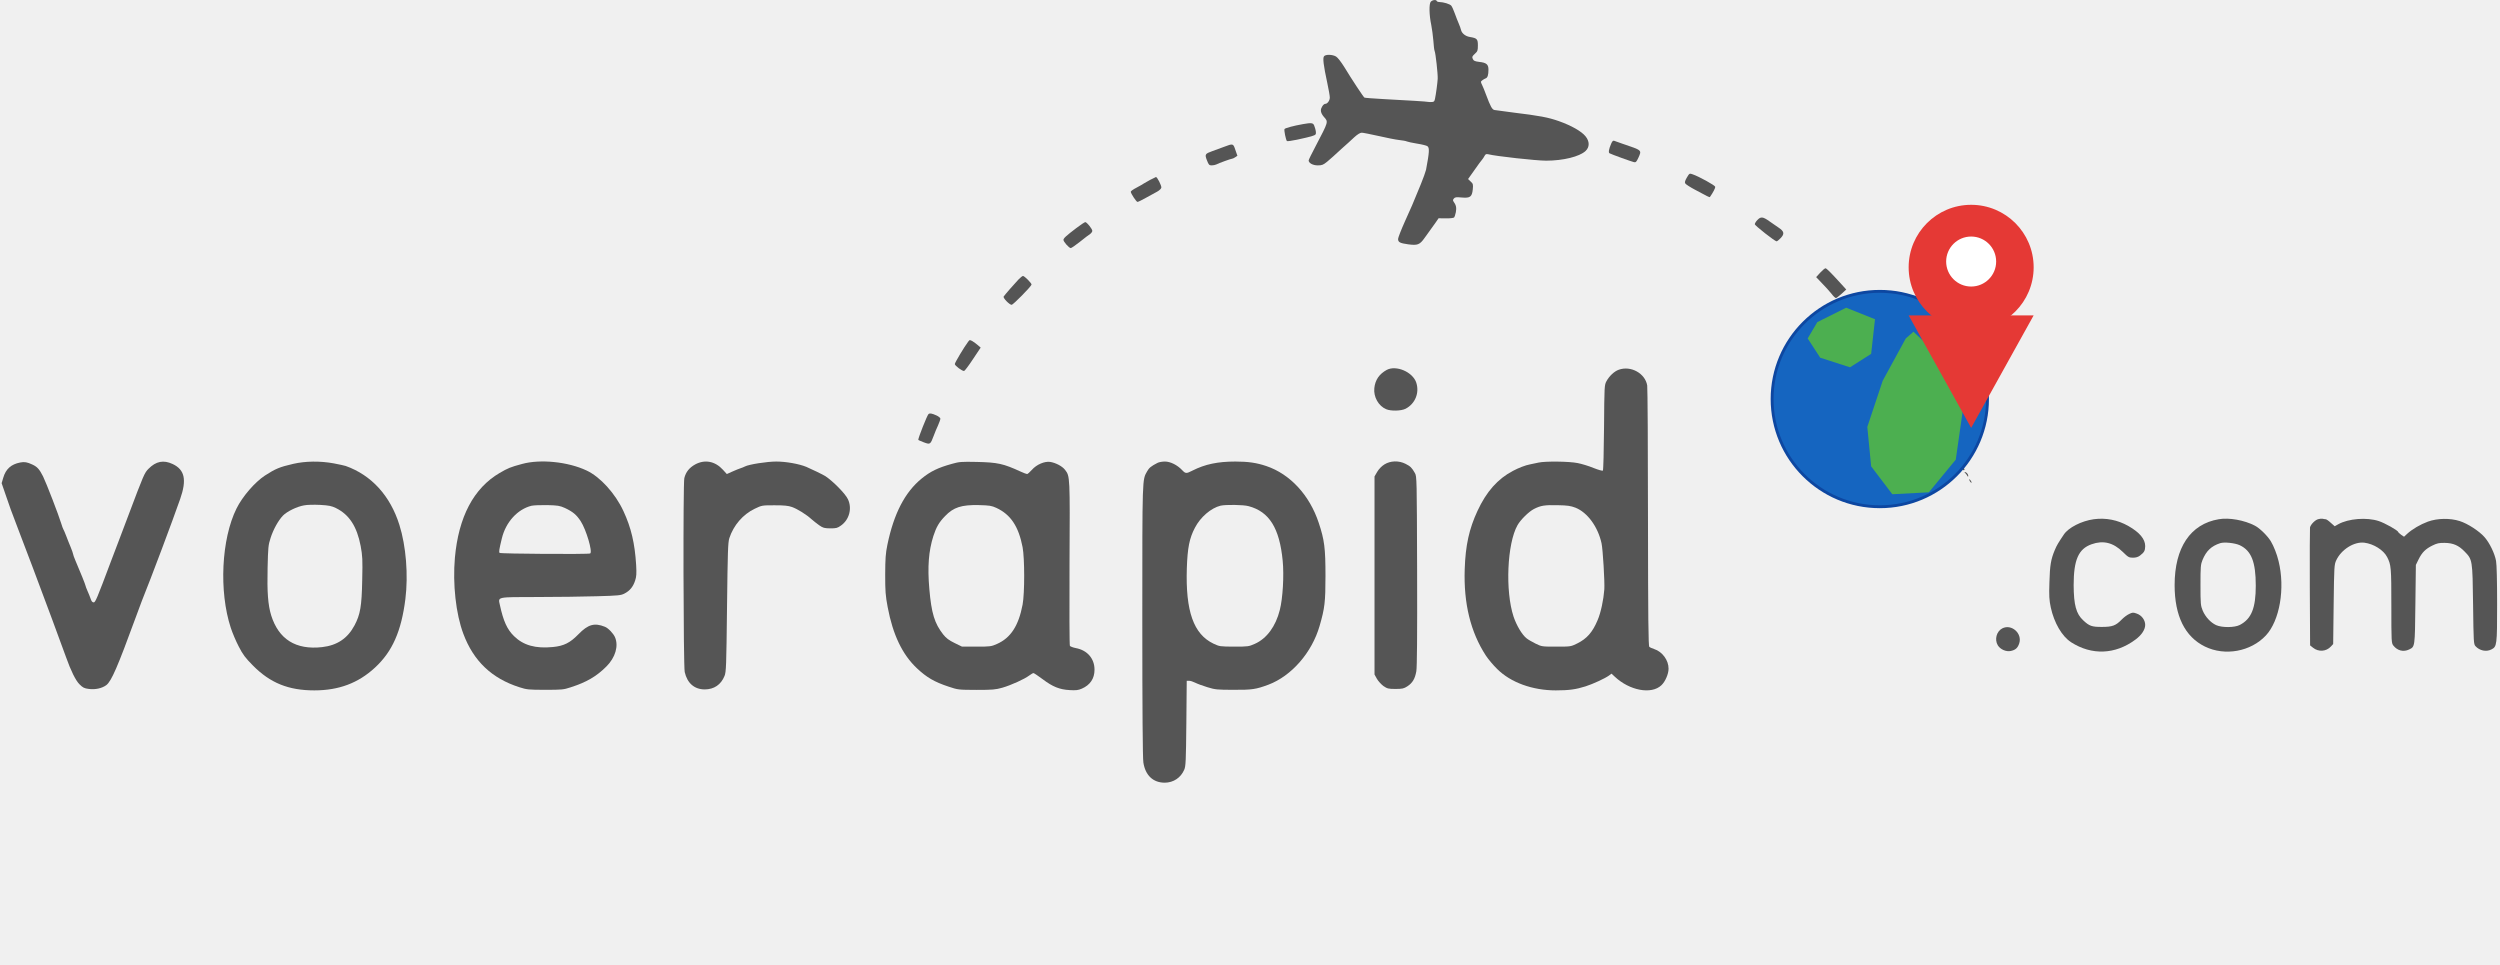
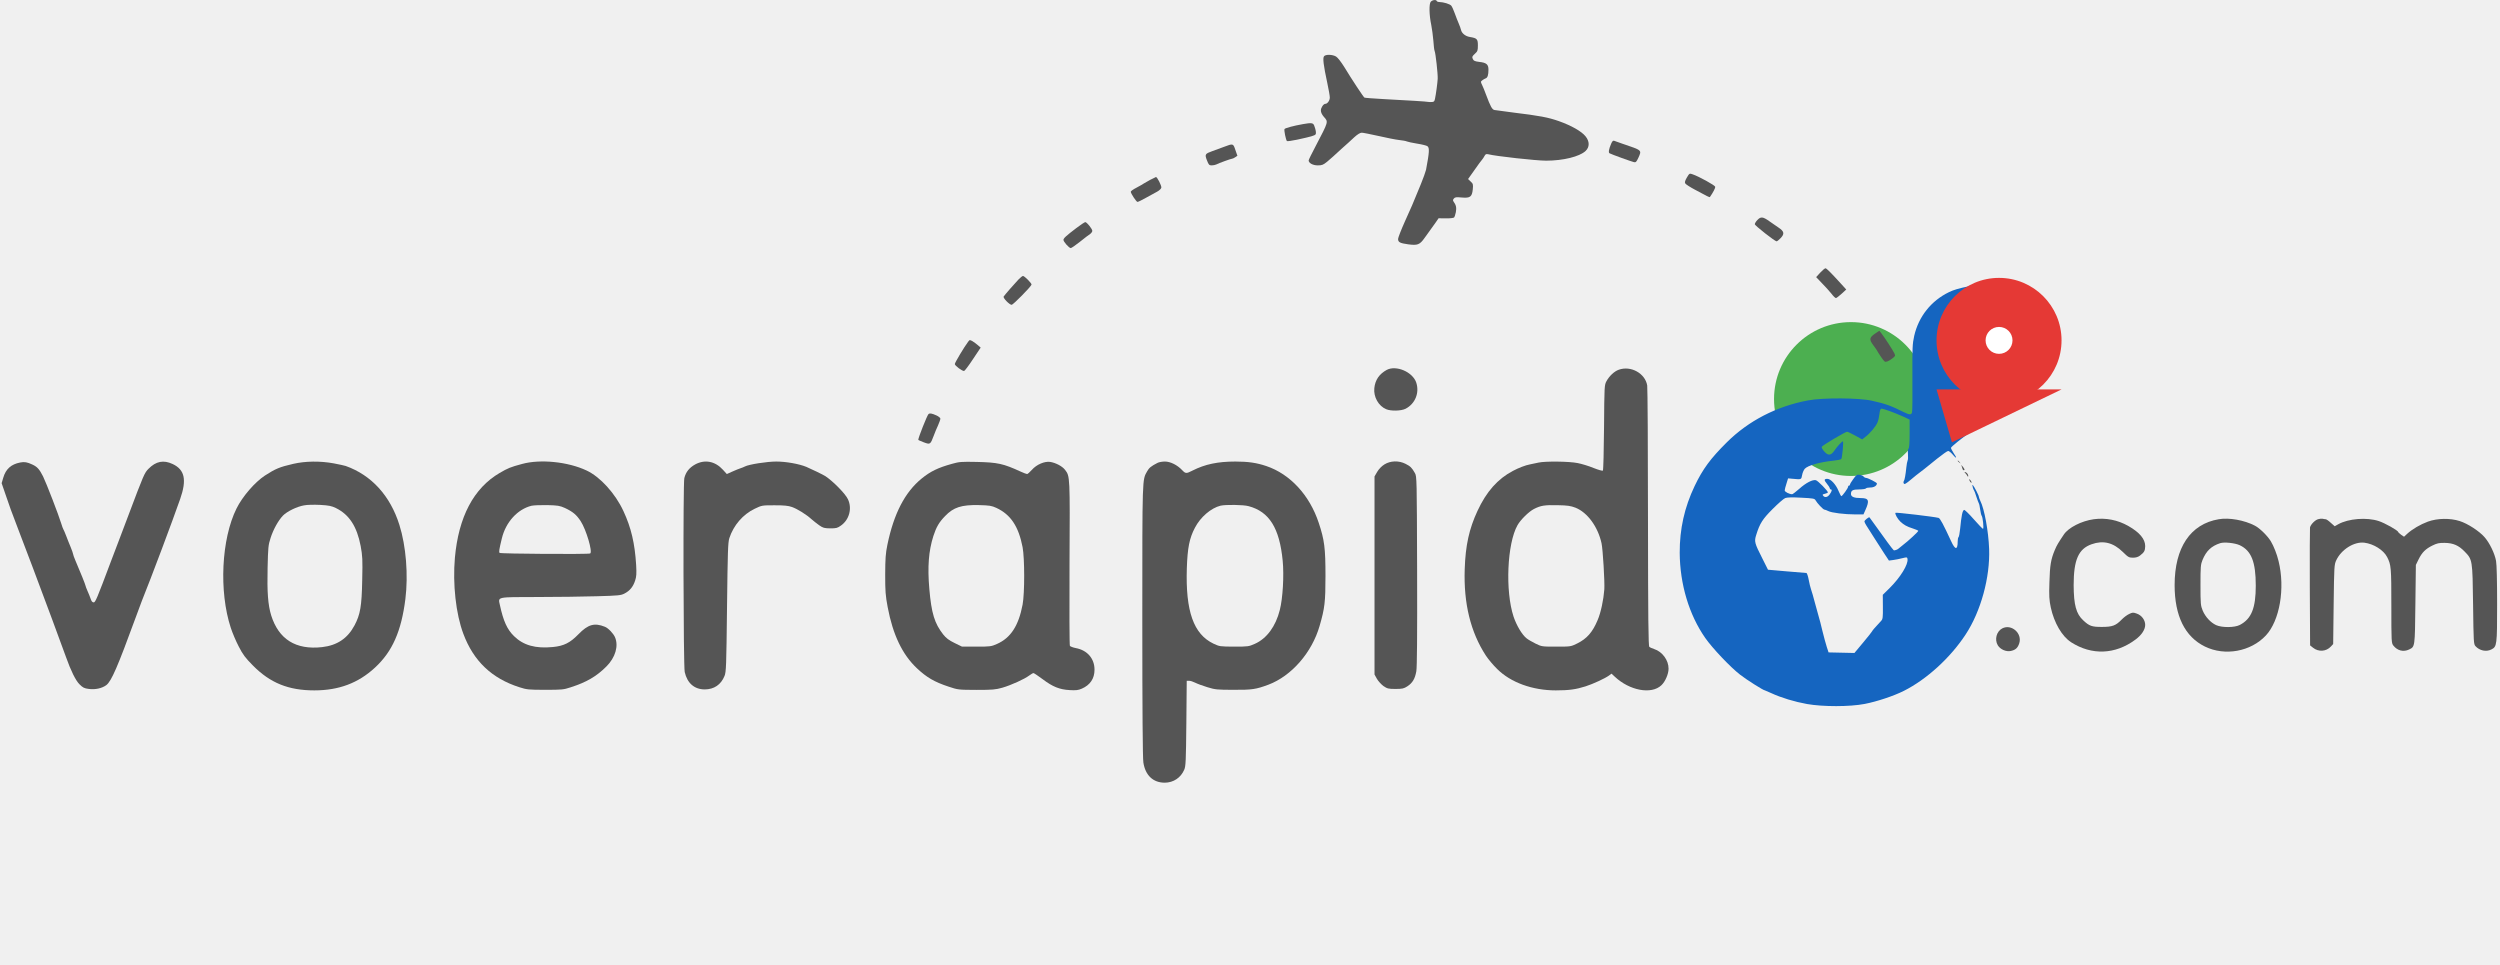
<svg xmlns="http://www.w3.org/2000/svg" viewBox="0 0 2600 1003" preserveAspectRatio="xMidYMid meet">
-   <defs>
-     <clipPath id="globe-clip">
-       <circle cx="1955" cy="415" r="112" />
-     </clipPath>
-   </defs>
  <g transform="translate(0,1003) scale(0.1,-0.1)" fill="#555555" stroke="none">
    <path d="M14880 10012 c-19 -21 -17 -138 5 -241 8 -41 18 -115 22 -165 3 -50 9 -98 13 -106 10 -19 35 -243 32 -290 -2 -41 -18 -160 -28 -207 -5 -27 -11 -33 -33 -34 -14 -1 -30 0 -36 1 -13 4 -208 16 -458 29 -108 6 -202 13 -207 16 -11 7 -132 190 -210 319 -32 51 -67 97 -85 108 -37 22 -108 24 -125 3 -15 -18 -6 -93 34 -279 14 -65 26 -133 26 -150 0 -32 -25 -66 -47 -66 -19 0 -46 -40 -46 -69 0 -19 11 -43 31 -66 48 -54 51 -44 -86 -306 -40 -75 -72 -141 -72 -147 0 -28 44 -52 95 -52 44 0 56 5 97 38 25 21 53 45 61 53 8 8 50 46 93 85 43 38 101 90 129 117 33 30 61 47 77 47 14 0 92 -16 174 -34 82 -19 178 -38 214 -42 36 -4 72 -10 81 -15 9 -4 57 -15 108 -23 51 -8 99 -20 107 -27 22 -18 19 -62 -15 -244 -5 -22 -29 -89 -54 -150 -25 -60 -53 -128 -62 -150 -21 -53 -22 -55 -104 -238 -39 -87 -71 -169 -71 -182 0 -34 19 -44 105 -56 98 -13 120 -5 171 67 22 30 50 70 64 89 14 19 38 52 53 74 l28 41 76 -1 c41 -1 80 4 85 9 6 6 14 31 19 56 8 46 3 72 -23 108 -9 13 -9 20 2 33 12 15 26 16 81 11 88 -8 108 6 116 85 5 52 3 58 -22 81 l-27 26 66 93 c36 52 72 101 80 109 7 8 19 26 25 38 10 19 18 22 37 18 82 -21 501 -67 604 -67 177 0 347 42 410 101 43 40 43 100 -1 153 -42 52 -149 112 -276 157 -114 40 -200 56 -478 90 -93 12 -180 24 -193 26 -24 5 -41 36 -87 159 -14 39 -33 85 -42 103 -15 31 -15 33 3 47 10 8 26 17 35 20 20 7 29 35 29 91 0 54 -21 72 -94 80 -48 6 -60 11 -69 31 -9 21 -7 27 21 53 29 26 32 34 32 88 0 65 -9 75 -81 87 -47 7 -85 37 -94 72 -3 15 -14 45 -24 68 -10 22 -28 69 -41 105 -13 36 -29 72 -37 81 -14 17 -79 37 -123 38 -14 0 -26 5 -28 11 -6 16 -45 11 -62 -8z" />
    <path d="M13550 8739 c-97 -17 -185 -41 -191 -51 -7 -11 14 -114 25 -125 3 -4 50 3 104 14 148 32 186 43 194 56 8 13 3 45 -14 90 -11 30 -29 32 -118 16z" />
    <path d="M16755 8533 c-23 -54 -29 -89 -16 -97 14 -9 229 -87 256 -93 17 -4 25 5 44 46 36 81 42 76 -165 146 -39 14 -78 27 -87 31 -12 4 -20 -5 -32 -33z" />
    <path d="M12730 8503 c-36 -14 -90 -34 -120 -44 -78 -28 -82 -34 -58 -96 18 -47 24 -53 49 -53 16 0 37 4 47 9 26 14 156 61 168 61 5 0 19 7 31 15 l22 15 -21 60 c-23 69 -23 69 -118 33z" />
    <path d="M17543 8183 c-19 -33 -24 -50 -16 -61 5 -9 50 -38 99 -64 131 -71 153 -82 157 -77 33 47 58 94 55 107 -3 15 -169 107 -237 130 -30 11 -32 9 -58 -35z" />
    <path d="M11961 8159 c-29 -16 -58 -32 -65 -37 -6 -5 -39 -24 -73 -42 -35 -18 -63 -37 -63 -44 0 -18 58 -106 70 -106 6 0 46 19 88 43 42 24 95 53 117 64 23 13 41 30 43 42 3 20 -44 112 -56 110 -4 -1 -31 -15 -61 -30z" />
    <path d="M18277 7742 c-15 -15 -27 -35 -27 -44 0 -14 209 -178 227 -178 5 0 24 15 42 34 42 44 37 70 -22 109 -23 16 -67 46 -97 67 -66 47 -88 49 -123 12z" />
    <path d="M11195 7659 c-109 -83 -135 -107 -135 -124 0 -19 58 -85 76 -85 7 0 51 30 96 66 46 37 93 73 106 81 12 9 22 23 22 32 0 20 -57 91 -73 91 -7 0 -48 -28 -92 -61z" />
    <path d="M18930 7194 l-42 -46 59 -62 c33 -33 77 -82 98 -108 20 -27 42 -48 49 -48 6 1 33 21 59 45 l48 44 -48 53 c-114 125 -157 168 -168 168 -7 0 -32 -21 -55 -46z" />
    <path d="M10591 7122 c-41 -43 -142 -159 -153 -176 -9 -14 60 -86 83 -86 16 0 199 186 207 210 4 12 -73 90 -89 90 -6 0 -28 -17 -48 -38z" />
-     <path fill="none" d="M20475 7053 c-107 -23 -158 -38 -205 -61 -186 -90 -316 -254 -362 -454 -19 -86 -20 -120 -19 -435 2 -189 0 -352 -4 -363 -8 -26 -27 -25 -84 3 -129 65 -191 88 -331 119 -133 31 -513 33 -665 4 -328 -61 -620 -212 -846 -436 -170 -169 -250 -277 -335 -455 -106 -222 -156 -448 -155 -694 2 -326 97 -644 265 -885 73 -105 260 -303 362 -382 68 -53 243 -164 259 -164 2 0 32 -13 67 -29 101 -47 243 -90 372 -113 166 -29 442 -29 598 1 125 24 301 82 408 136 237 119 484 344 643 587 158 240 255 595 244 889 -7 184 -49 416 -92 501 -8 17 -15 36 -15 42 0 13 -48 106 -62 121 -6 6 -7 -1 -2 -20 4 -16 10 -32 14 -35 3 -3 14 -32 24 -65 11 -33 22 -64 26 -70 4 -5 10 -35 14 -65 4 -30 11 -59 16 -65 11 -14 24 -135 13 -135 -4 0 -48 45 -97 101 -48 55 -93 98 -99 96 -17 -5 -28 -56 -42 -200 -4 -43 -12 -80 -16 -83 -5 -3 -9 -23 -9 -44 0 -93 -26 -92 -69 3 -80 173 -114 237 -130 241 -45 12 -441 59 -448 53 -9 -9 22 -65 51 -92 35 -33 68 -52 129 -71 31 -10 57 -21 57 -25 0 -9 -108 -109 -158 -146 -20 -15 -39 -31 -42 -34 -12 -14 -47 -27 -56 -21 -5 4 -34 41 -64 82 -29 41 -83 116 -119 165 -36 50 -66 92 -68 94 -5 8 -53 -30 -53 -42 0 -6 9 -25 20 -42 27 -41 38 -58 89 -140 25 -38 67 -105 95 -148 l51 -77 45 6 c25 3 68 12 95 19 47 12 50 11 53 -8 10 -56 -74 -192 -185 -302 l-72 -71 1 -125 c1 -111 -1 -128 -18 -146 -57 -61 -94 -103 -94 -108 0 -3 -41 -55 -92 -116 l-92 -110 -134 3 -135 3 -18 55 c-10 30 -30 105 -45 165 -14 61 -32 130 -40 155 -7 25 -25 90 -40 145 -14 55 -32 116 -39 135 -7 19 -18 65 -25 103 -7 37 -17 67 -24 68 -6 0 -98 8 -205 17 l-194 17 -57 114 c-84 165 -87 179 -65 249 37 119 66 164 171 269 56 56 114 107 130 113 19 8 75 9 167 4 122 -6 139 -9 148 -26 17 -31 80 -98 93 -98 6 0 24 -7 40 -15 34 -18 170 -35 283 -35 l83 0 19 43 c46 101 37 127 -45 127 -71 0 -104 13 -104 43 0 37 19 47 86 47 35 0 66 5 69 10 3 6 25 10 47 10 37 0 67 18 68 42 0 10 -95 58 -113 58 -8 0 -20 6 -26 14 -6 8 -25 16 -42 18 -26 4 -34 -1 -64 -43 -19 -25 -35 -52 -35 -58 0 -6 -4 -11 -10 -11 -5 0 -10 -6 -10 -13 0 -14 -60 -97 -70 -97 -4 0 -17 25 -30 56 -27 66 -81 124 -115 124 -36 0 -37 -13 -5 -51 16 -19 29 -40 30 -46 0 -7 5 -13 10 -13 16 0 12 -19 -11 -51 -22 -31 -50 -37 -68 -15 -10 12 -6 15 19 21 16 4 30 10 30 14 0 16 -103 121 -125 127 -34 8 -103 -27 -173 -90 -35 -31 -68 -56 -74 -56 -28 0 -78 25 -77 40 0 8 8 40 18 70 l17 55 44 -4 c96 -9 93 -10 102 38 4 24 17 54 28 66 32 34 153 69 298 84 40 4 77 12 81 17 10 11 26 184 17 184 -10 0 -59 -53 -86 -93 -37 -55 -66 -59 -106 -14 -19 20 -31 42 -28 50 5 14 246 157 264 157 6 0 44 -18 84 -40 l73 -40 36 29 c48 37 107 108 123 148 8 17 17 57 20 87 5 42 11 56 23 56 22 -1 131 -41 219 -80 l72 -34 0 -147 c0 -94 -4 -150 -11 -154 -6 -4 -9 -28 -6 -59 2 -28 1 -58 -4 -66 -4 -9 -10 -40 -13 -70 -8 -80 -18 -134 -27 -145 -4 -6 -4 -17 1 -24 6 -11 23 -1 72 40 35 30 77 63 92 74 30 22 38 28 181 144 55 44 107 81 116 81 8 0 29 -16 45 -35 41 -50 51 -43 14 9 -16 25 -30 51 -30 58 0 11 118 106 206 166 11 7 55 37 98 67 44 30 86 55 93 55 7 0 13 3 13 8 0 4 26 20 58 37 95 49 235 135 266 163 41 39 108 128 145 194 48 85 71 170 78 285 7 125 -10 209 -69 333 -34 71 -56 100 -132 175 -116 115 -203 163 -354 194 -51 11 -177 13 -217 4z m213 -432 c51 -26 103 -75 126 -119 28 -55 36 -149 16 -209 -43 -132 -182 -211 -319 -182 -132 29 -215 131 -216 264 0 122 65 219 178 262 48 19 164 10 215 -16z" />
+     <circle fill="#4CAF50" cx="19250" cy="5880" r="800" />
+     <path fill="#1565C0" d="M20475 7053 c-107 -23 -158 -38 -205 -61 -186 -90 -316 -254 -362 -454 -19 -86 -20 -120 -19 -435 2 -189 0 -352 -4 -363 -8 -26 -27 -25 -84 3 -129 65 -191 88 -331 119 -133 31 -513 33 -665 4 -328 -61 -620 -212 -846 -436 -170 -169 -250 -277 -335 -455 -106 -222 -156 -448 -155 -694 2 -326 97 -644 265 -885 73 -105 260 -303 362 -382 68 -53 243 -164 259 -164 2 0 32 -13 67 -29 101 -47 243 -90 372 -113 166 -29 442 -29 598 1 125 24 301 82 408 136 237 119 484 344 643 587 158 240 255 595 244 889 -7 184 -49 416 -92 501 -8 17 -15 36 -15 42 0 13 -48 106 -62 121 -6 6 -7 -1 -2 -20 4 -16 10 -32 14 -35 3 -3 14 -32 24 -65 11 -33 22 -64 26 -70 4 -5 10 -35 14 -65 4 -30 11 -59 16 -65 11 -14 24 -135 13 -135 -4 0 -48 45 -97 101 -48 55 -93 98 -99 96 -17 -5 -28 -56 -42 -200 -4 -43 -12 -80 -16 -83 -5 -3 -9 -23 -9 -44 0 -93 -26 -92 -69 3 -80 173 -114 237 -130 241 -45 12 -441 59 -448 53 -9 -9 22 -65 51 -92 35 -33 68 -52 129 -71 31 -10 57 -21 57 -25 0 -9 -108 -109 -158 -146 -20 -15 -39 -31 -42 -34 -12 -14 -47 -27 -56 -21 -5 4 -34 41 -64 82 -29 41 -83 116 -119 165 -36 50 -66 92 -68 94 -5 8 -53 -30 -53 -42 0 -6 9 -25 20 -42 27 -41 38 -58 89 -140 25 -38 67 -105 95 -148 l51 -77 45 6 c25 3 68 12 95 19 47 12 50 11 53 -8 10 -56 -74 -192 -185 -302 l-72 -71 1 -125 c1 -111 -1 -128 -18 -146 -57 -61 -94 -103 -94 -108 0 -3 -41 -55 -92 -116 l-92 -110 -134 3 -135 3 -18 55 c-10 30 -30 105 -45 165 -14 61 -32 130 -40 155 -7 25 -25 90 -40 145 -14 55 -32 116 -39 135 -7 19 -18 65 -25 103 -7 37 -17 67 -24 68 -6 0 -98 8 -205 17 l-194 17 -57 114 c-84 165 -87 179 -65 249 37 119 66 164 171 269 56 56 114 107 130 113 19 8 75 9 167 4 122 -6 139 -9 148 -26 17 -31 80 -98 93 -98 6 0 24 -7 40 -15 34 -18 170 -35 283 -35 l83 0 19 43 c46 101 37 127 -45 127 -71 0 -104 13 -104 43 0 37 19 47 86 47 35 0 66 5 69 10 3 6 25 10 47 10 37 0 67 18 68 42 0 10 -95 58 -113 58 -8 0 -20 6 -26 14 -6 8 -25 16 -42 18 -26 4 -34 -1 -64 -43 -19 -25 -35 -52 -35 -58 0 -6 -4 -11 -10 -11 -5 0 -10 -6 -10 -13 0 -14 -60 -97 -70 -97 -4 0 -17 25 -30 56 -27 66 -81 124 -115 124 -36 0 -37 -13 -5 -51 16 -19 29 -40 30 -46 0 -7 5 -13 10 -13 16 0 12 -19 -11 -51 -22 -31 -50 -37 -68 -15 -10 12 -6 15 19 21 16 4 30 10 30 14 0 16 -103 121 -125 127 -34 8 -103 -27 -173 -90 -35 -31 -68 -56 -74 -56 -28 0 -78 25 -77 40 0 8 8 40 18 70 l17 55 44 -4 c96 -9 93 -10 102 38 4 24 17 54 28 66 32 34 153 69 298 84 40 4 77 12 81 17 10 11 26 184 17 184 -10 0 -59 -53 -86 -93 -37 -55 -66 -59 -106 -14 -19 20 -31 42 -28 50 5 14 246 157 264 157 6 0 44 -18 84 -40 l73 -40 36 29 c48 37 107 108 123 148 8 17 17 57 20 87 5 42 11 56 23 56 22 -1 131 -41 219 -80 l72 -34 0 -147 c0 -94 -4 -150 -11 -154 -6 -4 -9 -28 -6 -59 2 -28 1 -58 -4 -66 -4 -9 -10 -40 -13 -70 -8 -80 -18 -134 -27 -145 -4 -6 -4 -17 1 -24 6 -11 23 -1 72 40 35 30 77 63 92 74 30 22 38 28 181 144 55 44 107 81 116 81 8 0 29 -16 45 -35 41 -50 51 -43 14 9 -16 25 -30 51 -30 58 0 11 118 106 206 166 11 7 55 37 98 67 44 30 86 55 93 55 7 0 13 3 13 8 0 4 26 20 58 37 95 49 235 135 266 163 41 39 108 128 145 194 48 85 71 170 78 285 7 125 -10 209 -69 333 -34 71 -56 100 -132 175 -116 115 -203 163 -354 194 -51 11 -177 13 -217 4z m213 -432 c51 -26 103 -75 126 -119 28 -55 36 -149 16 -209 -43 -132 -182 -211 -319 -182 -132 29 -215 131 -216 264 0 122 65 219 178 262 48 19 164 10 215 -16z" />
    <path d="M19497 6558 c-57 -40 -59 -60 -12 -122 19 -26 35 -48 35 -50 0 -2 18 -31 40 -64 39 -57 42 -60 68 -51 15 5 40 21 56 34 28 22 29 26 17 51 -13 29 -106 172 -138 212 l-18 22 -48 -32z" />
    <path d="M10068 6475 c-40 -53 -138 -217 -138 -231 0 -17 79 -76 97 -72 7 2 49 57 92 123 l80 120 -29 25 c-16 14 -41 32 -57 42 -27 15 -29 15 -45 -7z" />
    <path d="M14422 6183 c-78 -43 -120 -104 -129 -189 -10 -92 44 -187 124 -220 49 -21 156 -18 201 5 100 52 146 165 111 272 -37 111 -209 184 -307 132z" />
    <path d="M16836 6185 c-47 -16 -100 -66 -129 -120 -21 -39 -22 -51 -25 -480 -2 -242 -7 -444 -12 -449 -5 -5 -46 7 -97 27 -48 20 -123 43 -165 51 -88 18 -337 21 -408 5 -25 -5 -65 -14 -90 -19 -44 -8 -117 -36 -175 -67 -160 -84 -276 -216 -369 -416 -87 -187 -125 -359 -133 -607 -12 -356 61 -654 220 -898 24 -37 77 -100 118 -140 141 -140 367 -222 609 -222 137 0 210 10 310 42 76 24 203 83 243 112 l27 20 33 -31 c154 -145 381 -188 485 -90 40 37 75 117 75 172 1 88 -65 178 -150 205 -21 7 -44 17 -50 23 -10 7 -13 288 -14 1341 0 732 -4 1352 -8 1377 -21 126 -170 209 -295 164z m-451 -1435 c125 -50 233 -198 271 -370 14 -65 34 -401 29 -479 -8 -109 -36 -242 -70 -321 -53 -126 -112 -193 -214 -243 -65 -32 -67 -32 -216 -32 -149 0 -151 0 -216 32 -36 18 -78 42 -92 54 -47 36 -105 134 -136 226 -88 267 -67 760 41 951 32 57 118 141 170 168 72 37 112 43 248 40 104 -2 135 -7 185 -26z" />
    <path d="M9656 5723 c-15 -15 -106 -245 -106 -267 0 -3 26 -14 57 -26 67 -25 69 -24 104 69 11 30 31 79 45 108 13 30 24 60 24 69 0 8 -19 24 -42 34 -46 21 -70 25 -82 13z" />
    <path d="M20360 5236 c0 -2 8 -10 18 -17 15 -13 16 -12 3 4 -13 16 -21 21 -21 13z" />
    <path d="M210 5220 c-94 -18 -150 -68 -176 -158 l-17 -57 43 -125 c41 -121 55 -160 124 -340 33 -86 44 -113 154 -405 115 -304 308 -825 349 -940 49 -139 100 -242 139 -281 36 -36 50 -43 98 -49 68 -9 138 7 182 40 53 41 117 189 304 700 28 77 57 156 65 175 96 237 320 834 399 1061 70 200 47 304 -78 363 -95 45 -174 29 -251 -49 -43 -43 -51 -64 -206 -475 -34 -91 -82 -217 -106 -280 -24 -63 -59 -155 -78 -205 -149 -397 -163 -430 -181 -430 -13 0 -23 12 -31 37 -7 21 -22 58 -33 82 -11 25 -20 49 -20 53 0 8 -55 146 -106 264 -13 31 -24 61 -24 67 0 6 -11 37 -24 69 -13 32 -35 85 -47 118 -13 33 -26 65 -30 70 -4 6 -14 33 -22 60 -25 84 -157 426 -189 490 -38 75 -60 100 -112 124 -53 25 -83 30 -126 21z" />
    <path d="M3050 5206 c-143 -33 -185 -51 -295 -122 -104 -68 -233 -217 -295 -342 -158 -318 -184 -863 -60 -1241 17 -52 54 -140 83 -195 43 -84 68 -117 147 -197 180 -182 370 -259 639 -259 255 0 457 76 631 237 181 167 274 379 316 713 31 250 7 551 -62 770 -95 304 -291 519 -559 614 -11 4 -67 16 -124 27 -141 26 -295 24 -421 -5z m444 -460 c138 -68 218 -191 257 -395 19 -104 21 -138 16 -355 -5 -271 -20 -357 -80 -470 -72 -135 -180 -208 -337 -226 -273 -31 -452 81 -530 331 -33 108 -43 243 -37 493 5 211 7 238 31 311 28 88 80 182 129 233 42 43 144 93 218 106 34 7 104 8 169 5 91 -5 119 -11 164 -33z" />
    <path d="M5430 5205 c-123 -33 -146 -43 -234 -94 -270 -158 -427 -457 -465 -881 -24 -275 10 -585 88 -792 106 -283 295 -463 582 -555 78 -25 96 -27 269 -27 172 0 190 1 265 26 165 53 268 113 372 217 93 93 128 213 89 304 -17 39 -71 96 -106 109 -108 43 -174 25 -275 -79 -87 -89 -151 -121 -265 -132 -179 -18 -306 17 -404 113 -72 70 -111 157 -147 323 -19 88 -41 83 385 84 204 0 484 4 621 8 228 6 254 9 291 29 54 28 88 69 109 133 14 42 16 71 11 163 -14 226 -52 388 -132 560 -85 184 -242 357 -384 423 -193 91 -482 120 -670 68z m445 -458 c83 -39 121 -71 164 -137 58 -89 126 -320 99 -336 -16 -10 -932 -4 -942 6 -9 9 -5 34 23 150 41 170 162 303 308 340 21 5 94 8 163 7 112 -3 131 -6 185 -30z" />
    <path d="M7230 5200 c-61 -34 -97 -78 -113 -142 -14 -55 -10 -1953 4 -2017 26 -116 101 -181 209 -181 97 1 168 49 205 140 17 42 19 97 26 713 7 587 10 674 24 720 44 134 141 247 264 306 75 36 77 36 206 36 100 0 142 -4 182 -18 56 -20 148 -77 203 -127 19 -17 55 -45 80 -63 40 -28 53 -31 115 -32 62 0 75 3 112 30 86 61 117 179 71 274 -26 56 -154 186 -234 239 -23 15 -145 74 -199 97 -76 31 -212 55 -312 55 -98 0 -285 -30 -325 -51 -12 -6 -33 -15 -47 -19 -14 -4 -52 -20 -84 -34 l-58 -26 -41 45 c-81 89 -188 109 -288 55z" />
    <path d="M9900 5206 c-144 -40 -223 -78 -315 -153 -174 -142 -289 -364 -356 -688 -19 -92 -22 -142 -23 -310 0 -174 3 -218 26 -340 54 -286 152 -492 304 -635 101 -95 181 -142 329 -191 99 -33 101 -33 290 -34 169 0 199 3 270 23 92 27 229 89 278 126 19 14 39 26 45 26 6 0 49 -29 96 -64 105 -79 175 -107 281 -113 65 -4 89 -1 126 15 87 38 132 105 132 197 0 116 -75 203 -195 225 -29 6 -56 16 -61 23 -5 7 -6 383 -4 857 5 907 5 907 -46 973 -29 38 -95 73 -154 83 -59 9 -143 -27 -191 -82 -22 -24 -44 -44 -50 -44 -7 0 -35 11 -64 24 -185 85 -241 97 -463 102 -155 3 -178 2 -255 -20z m462 -458 c149 -69 231 -192 273 -409 22 -117 22 -480 0 -597 -42 -221 -124 -346 -266 -409 -61 -27 -71 -28 -214 -28 l-150 0 -78 38 c-59 29 -87 50 -118 89 -90 115 -122 220 -144 473 -20 233 -7 395 42 550 31 95 59 143 122 208 87 91 170 118 351 114 111 -3 132 -6 182 -29z" />
    <path d="M12038 5216 c-68 -35 -88 -52 -108 -88 -51 -91 -50 -42 -50 -1553 0 -937 4 -1432 11 -1475 21 -135 102 -210 223 -210 90 1 166 51 202 135 16 35 18 91 22 483 l4 442 25 0 c13 0 41 -9 63 -20 21 -11 78 -32 127 -47 82 -25 101 -27 273 -27 193 -1 231 5 361 53 241 91 453 334 533 612 53 183 61 247 61 519 0 290 -11 375 -70 552 -95 288 -297 507 -545 591 -101 34 -189 47 -322 47 -183 0 -316 -28 -446 -94 -65 -33 -72 -33 -108 5 -50 53 -122 89 -179 89 -27 0 -62 -6 -77 -14z m947 -450 c215 -57 322 -227 355 -568 15 -152 1 -392 -30 -512 -43 -171 -136 -297 -260 -352 -63 -28 -71 -29 -215 -29 -147 1 -151 1 -215 31 -207 99 -291 337 -277 784 7 212 27 313 84 421 57 111 168 206 267 230 53 12 238 10 291 -5z" />
    <path d="M14398 5200 c-29 -18 -58 -48 -75 -77 l-28 -48 0 -1030 0 -1030 25 -45 c14 -24 45 -58 68 -75 40 -27 51 -30 125 -30 72 0 87 4 123 27 54 35 80 78 94 158 7 45 10 359 8 1045 -3 957 -3 981 -23 1015 -31 55 -47 71 -97 96 -71 36 -157 33 -220 -6z" />
    <path d="M20405 5170 c9 -31 11 -33 24 -29 5 2 0 15 -11 29 l-21 25 8 -25z" />
    <path d="M20436 5112 c6 -4 16 -16 22 -27 8 -15 11 -16 12 -4 0 17 -19 39 -34 39 -8 0 -7 -3 0 -8z" />
    <path d="M20480 5044 c0 -13 18 -39 24 -34 2 3 -2 14 -10 24 -8 11 -14 16 -14 10z" />
    <path d="M21775 4630 c-128 -18 -263 -87 -311 -159 -60 -90 -72 -109 -94 -161 -41 -97 -51 -159 -56 -335 -5 -145 -2 -184 14 -262 35 -161 116 -300 211 -362 215 -138 459 -129 668 26 65 47 103 105 103 154 0 50 -36 99 -86 117 -38 14 -45 14 -80 -3 -22 -10 -57 -36 -79 -59 -61 -63 -97 -76 -207 -76 -103 0 -129 9 -192 68 -74 68 -99 160 -100 367 0 262 50 377 187 425 121 43 225 17 324 -80 56 -55 64 -60 106 -60 31 0 53 7 73 22 45 35 53 50 54 99 0 72 -58 142 -174 208 -112 64 -236 88 -361 71z" />
    <path d="M23075 4630 c-295 -50 -459 -295 -459 -685 0 -320 107 -537 315 -639 208 -102 477 -53 634 115 144 154 202 491 132 774 -17 72 -51 157 -80 205 -35 58 -116 137 -166 163 -109 57 -268 86 -376 67z m218 -270 c121 -57 167 -173 167 -421 0 -233 -45 -345 -165 -408 -54 -29 -187 -30 -248 -2 -57 27 -111 85 -139 151 -21 51 -23 69 -23 265 0 191 2 215 21 261 39 95 92 145 184 175 42 14 153 2 203 -21z" />
    <path d="M24107 4630 c-32 -10 -75 -54 -83 -85 -2 -11 -3 -292 -2 -623 l3 -604 30 -24 c57 -46 137 -41 186 12 l24 26 5 411 c5 398 6 414 27 460 52 112 186 196 292 183 97 -12 199 -76 237 -149 42 -82 44 -108 44 -508 0 -377 1 -387 21 -413 42 -53 104 -69 163 -41 62 30 61 21 66 470 l5 410 28 57 c36 73 72 109 145 145 47 23 69 28 127 27 87 -1 145 -26 206 -89 83 -85 83 -85 89 -551 5 -394 6 -413 25 -434 42 -47 113 -62 166 -34 57 29 59 45 59 472 0 234 -4 412 -11 448 -14 78 -67 188 -121 249 -56 63 -173 139 -257 166 -100 32 -232 30 -331 -6 -79 -29 -164 -79 -217 -128 l-31 -29 -31 21 c-17 13 -31 26 -31 29 0 15 -139 93 -201 113 -125 41 -315 26 -421 -33 l-37 -21 -41 36 c-22 21 -46 37 -53 37 -6 0 -21 2 -32 5 -11 2 -33 0 -48 -5z" />
    <path d="M20824 3495 c-60 -31 -83 -115 -47 -176 26 -43 88 -70 136 -59 49 11 71 31 87 79 34 103 -80 205 -176 156z" />
  </g>
-   <circle cx="1955" cy="415" r="112" fill="#1565C0" />
-   <g clip-path="url(#globe-clip)">
-     <path fill="#4CAF50" d="M1990,345 L2025,378 L2042,422 L2034,478 L2006,512 L1968,514 L1946,485 L1942,444 L1958,396 L1982,352 Z" />
-     <path fill="#4CAF50" d="M1890,335 L1920,320 L1950,332 L1946,368 L1924,382 L1893,372 L1880,352 Z" />
-   </g>
-   <circle cx="1955" cy="415" r="112" fill="none" stroke="#0D47A1" stroke-width="3" />
-   <circle cx="2050" cy="278" r="65" fill="#E53935" />
-   <polygon fill="#E53935" points="1985,328 2115,328 2050,445" />
-   <circle cx="2050" cy="272" r="26" fill="white" />
+   <circle fill="#E53935" cx="2079" cy="354" r="65" />
+   <polygon fill="#E53935" points="2014,405 2144,405 2030,460" />
+   <circle fill="white" cx="2079" cy="354" r="14" />
</svg>
